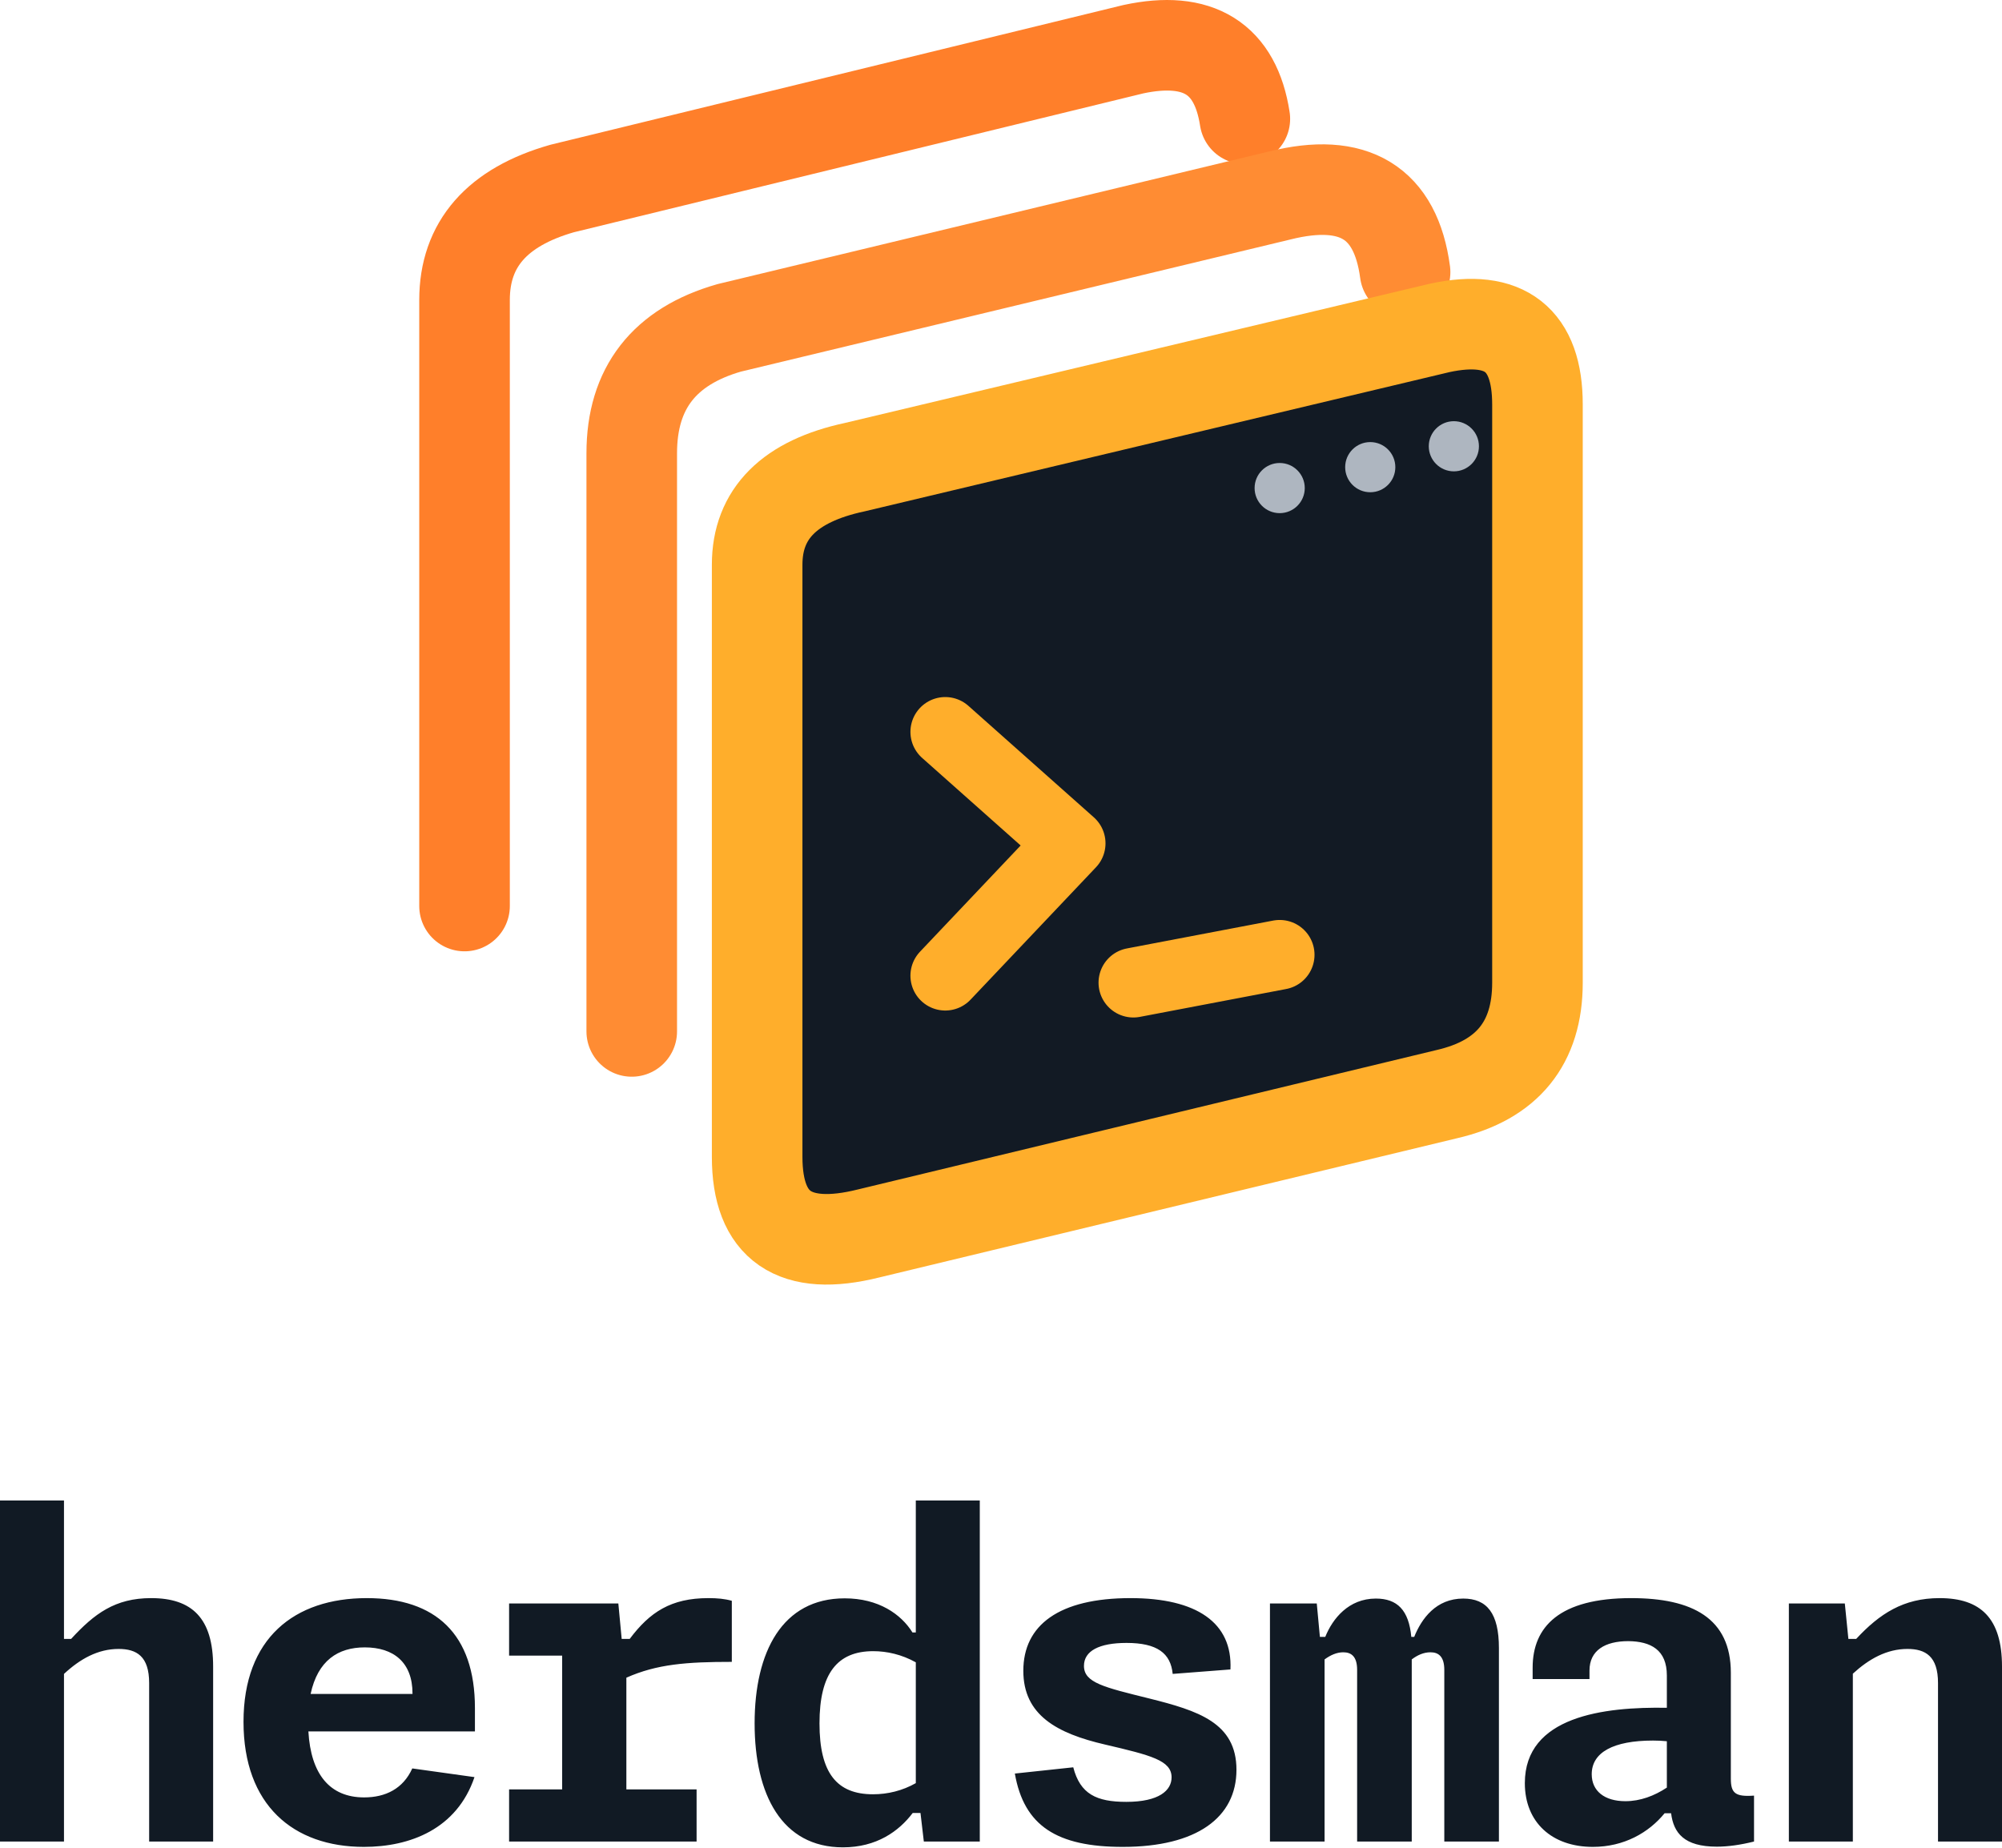
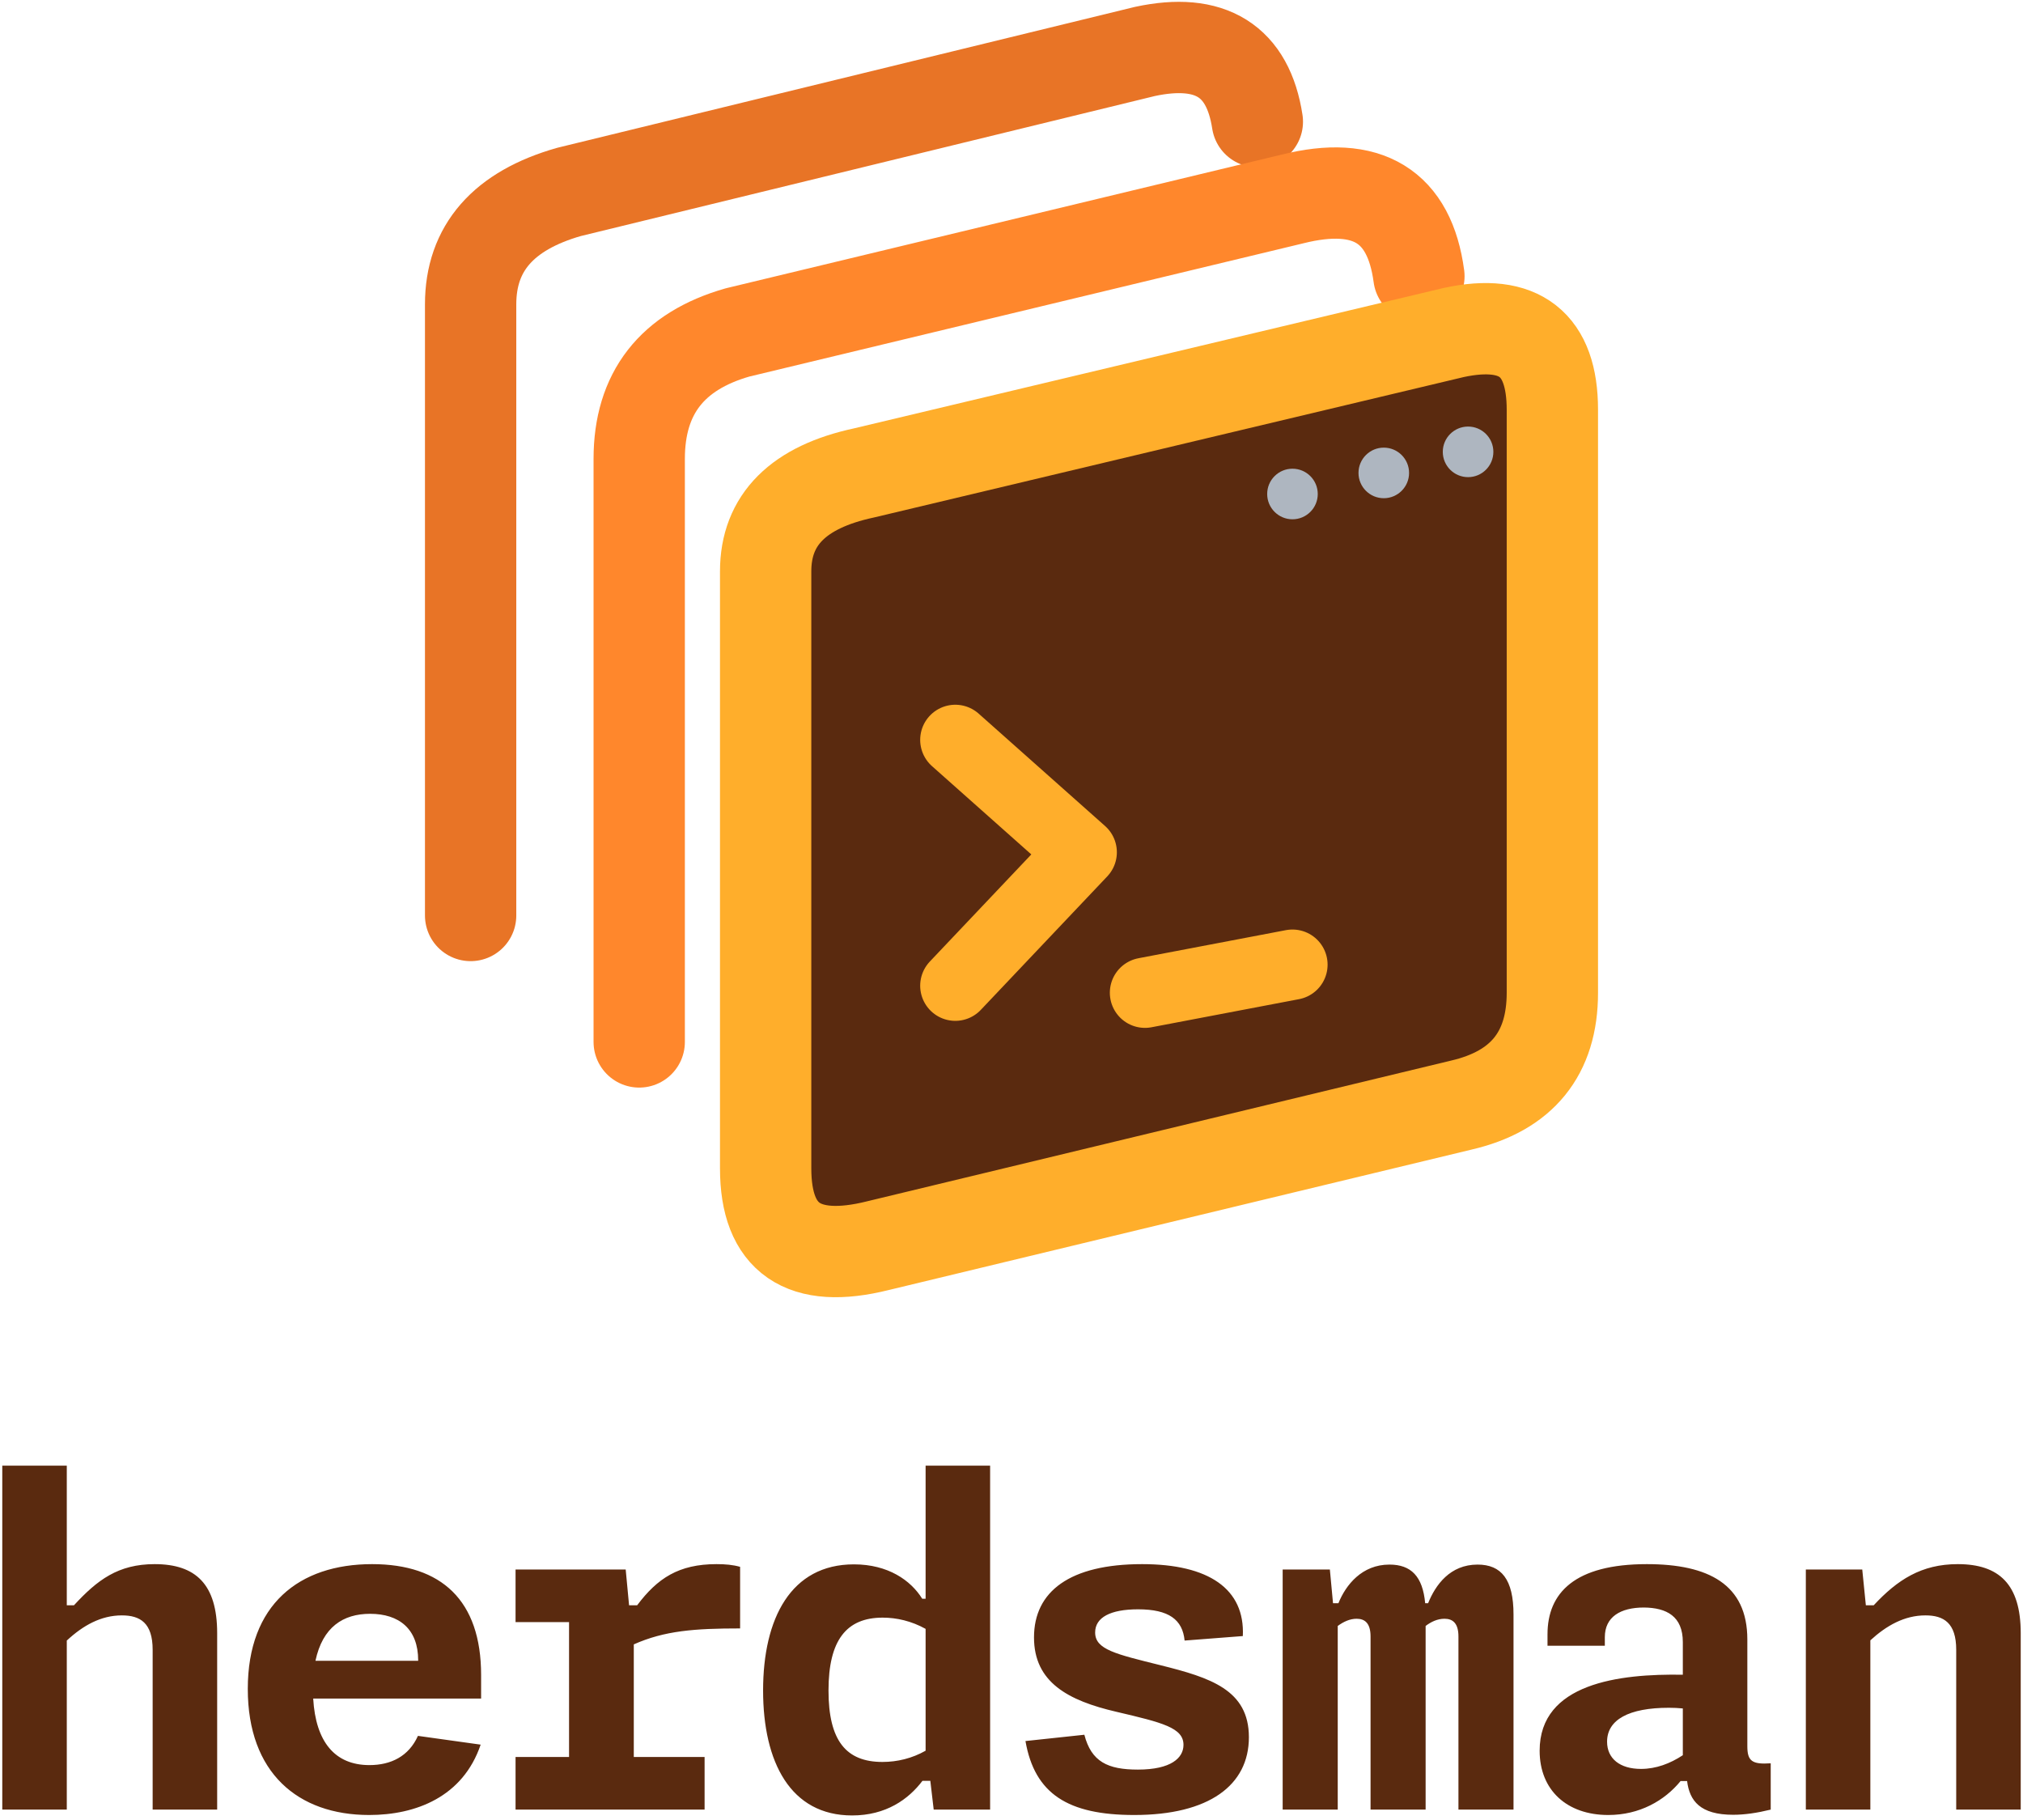
- <svg xmlns="http://www.w3.org/2000/svg" width="287.352" height="265.188" viewBox="0 0 287.352 265.188" version="1.1" id="svg39" xml:space="preserve">
+ <svg xmlns="http://www.w3.org/2000/svg" width="288" height="259" viewBox="606 547 288 259" version="1.1" id="svg39" xml:space="preserve">
  <defs id="defs39" />
-   <g id="g1" transform="translate(-539.3242,-547.2709)">
-     <g transform="translate(570,535.3335)" id="g25">
-       <g fill="none" stroke-linejoin="round" stroke-linecap="round" id="g24">
-         <path d="M 36,142 V 55 Q 36,43 50,39 l 82,-20 q 14,-3 16,10" stroke="#ff7f2a" stroke-width="13" id="path20" />
-         <path d="M 60,160 V 77 Q 60,63 74,59 l 79,-19 q 16,-4 18,11" stroke="#ff8c33" stroke-width="13" id="path21" />
-         <path d="M 78,93 Q 78,82 92,79 l 84,-20 q 14,-3 14,11 v 83 q 0,13 -13,16 l -83,20 q -16,4 -16,-11 z" fill="#121a24" stroke="#ffae2b" stroke-width="13" id="path22" />
-         <path id="circle22" style="fill:#aeb6c0" d="M 156.6,82 A 3.6,3.6 0 0 1 153,85.6 3.6,3.6 0 0 1 149.4,82 3.6,3.6 0 0 1 153,78.4 3.6,3.6 0 0 1 156.6,82 Z" />
-         <path id="circle23" style="fill:#aeb6c0" d="M 169.6,79 A 3.6,3.6 0 0 1 166,82.6 3.6,3.6 0 0 1 162.4,79 3.6,3.6 0 0 1 166,75.4 3.6,3.6 0 0 1 169.6,79 Z" />
-         <path id="circle24" style="fill:#aeb6c0" d="M 181.6,76 A 3.6,3.6 0 0 1 178,79.6 3.6,3.6 0 0 1 174.4,76 3.6,3.6 0 0 1 178,72.4 3.6,3.6 0 0 1 181.6,76 Z" />
-         <path d="m 105,117 18,16 -18,19 m 27,1 21,-4" stroke="#ffae2b" stroke-width="10" id="path24" />
-       </g>
+   <g transform="translate(636.9997,535.3227)" id="g25">
+     <g fill="none" stroke-linejoin="round" stroke-linecap="round" id="g24">
+       <path d="M 36,142 V 55 Q 36,43 50,39 l 82,-20 q 14,-3 16,10" stroke="#ff7f2a" stroke-width="13" id="path20" style="fill:none;fill-opacity:1;stroke:#e87426;stroke-opacity:1" />
+       <path d="M 60,160 V 77 Q 60,63 74,59 l 79,-19 q 16,-4 18,11" stroke="#ff872c" stroke-width="13" id="path21" />
+       <path d="M 78,93 Q 78,82 92,79 l 84,-20 q 14,-3 14,11 v 83 q 0,13 -13,16 l -83,20 q -16,4 -16,-11 z" fill="#121a24" stroke="#ffae2b" stroke-width="13" id="path22" style="fill:#5a2a0f;fill-opacity:1" />
+       <path id="circle22" style="fill:#aeb6c0" d="M 156.6,82 A 3.6,3.6 0 0 1 153,85.6 3.6,3.6 0 0 1 149.4,82 3.6,3.6 0 0 1 153,78.4 3.6,3.6 0 0 1 156.6,82 Z" />
+       <path id="circle23" style="fill:#aeb6c0" d="M 169.6,79 A 3.6,3.6 0 0 1 166,82.6 3.6,3.6 0 0 1 162.4,79 3.6,3.6 0 0 1 166,75.4 3.6,3.6 0 0 1 169.6,79 Z" />
+       <path id="circle24" style="fill:#aeb6c0" d="M 181.6,76 A 3.6,3.6 0 0 1 178,79.6 3.6,3.6 0 0 1 174.4,76 3.6,3.6 0 0 1 178,72.4 3.6,3.6 0 0 1 181.6,76 Z" />
+       <path d="m 105,117 18,16 -18,19 m 27,1 21,-4" stroke="#ffae2b" stroke-width="10" id="path24" />
    </g>
-     <path d="m 548.508,811.627 v -24.064 c 2.304,-2.144 4.864,-3.584 7.84,-3.584 2.592,0 4.384,1.056 4.384,4.896 v 22.752 h 9.184 v -25.12 c 0,-6.944 -3.04,-9.824 -8.896,-9.824 -5.184,0 -8.16,2.24 -11.488,5.856 h -1.024 v -19.872 h -9.184 v 48.96 z m 25.768,-17.184 c 0,11.936 7.136,17.952 17.28,17.952 6.624,0 13.344,-2.56 15.872,-10.016 l -8.928,-1.248 c -1.312,2.912 -3.84,4.16 -6.912,4.16 -4.928,0 -7.648,-3.328 -8,-9.472 h 23.904 v -3.36 c 0,-10.624 -5.664,-15.776 -15.52,-15.776 -10.4,0 -17.696,5.76 -17.696,17.76 z m 9.632,-4 c 1.024,-4.8 3.936,-6.688 7.776,-6.688 4.128,0 6.848,2.144 6.848,6.624 v 0.064 z m 44.168,-12.992 h -15.68 v 7.488 h 7.616 v 19.2 h -7.616 v 7.488 h 26.912 v -7.488 h -10.08 v -16.032 c 4.384,-1.952 8.672,-2.272 15.136,-2.272 v -8.768 c -1.024,-0.288 -2.08,-0.384 -3.36,-0.384 -5.376,0 -8.416,2.016 -11.296,5.856 h -1.152 z m 19.56,17.216 c 0,10.208 3.904,17.792 12.672,17.792 4.832,0 8.032,-2.304 10.016,-4.928 h 1.12 l 0.48,4.096 h 8.032 v -48.96 h -9.184 v 18.944 h -0.48 c -1.632,-2.624 -4.864,-4.896 -9.728,-4.896 -8.96,0 -12.928,7.68 -12.928,17.952 z m 9.312,0 c 0,-7.168 2.56,-10.368 7.712,-10.368 1.984,0 4.096,0.48 6.112,1.6 v 17.344 c -1.92,1.088 -4.032,1.6 -6.144,1.6 -5.184,0 -7.68,-3.04 -7.68,-10.176 z m 44.648,-17.984 c -10.272,0 -15.392,3.872 -15.392,10.432 0,6.368 4.832,8.992 11.744,10.592 6.56,1.536 9.536,2.272 9.536,4.704 0,1.856 -1.76,3.52 -6.496,3.52 -4.288,0 -6.624,-1.12 -7.616,-4.96 l -8.384,0.896 c 1.312,7.52 6.048,10.528 15.488,10.528 10.624,0 16.32,-4.224 16.32,-11.072 0,-6.752 -5.504,-8.48 -12.544,-10.24 -6.432,-1.6 -9.344,-2.24 -9.344,-4.672 0,-2.144 2.176,-3.296 6.112,-3.296 4.384,0 6.336,1.472 6.624,4.448 l 8.288,-0.64 c 0.32,-6.72 -4.864,-10.24 -14.336,-10.24 z m 40.36,34.944 v -26.144 c 0.8,-0.608 1.696,-1.024 2.688,-1.024 1.152,0 1.984,0.608 1.984,2.528 v 24.64 h 7.84 v -27.776 c 0,-4.992 -1.728,-7.104 -5.12,-7.104 -3.904,0 -5.984,2.88 -7.04,5.504 h -0.416 c -0.352,-3.84 -2.016,-5.504 -5.088,-5.504 -3.904,0 -6.208,2.88 -7.264,5.504 h -0.768 l -0.448,-4.8 h -6.72 v 34.176 h 7.84 v -26.144 c 0.832,-0.608 1.728,-1.024 2.688,-1.024 1.152,0 1.984,0.608 1.984,2.528 v 24.64 z m 31.496,-34.944 c -10.272,0 -14.144,4.096 -14.144,9.984 v 1.632 h 8.16 v -1.216 c 0,-2.88 2.208,-4.224 5.568,-4.224 3.232,0.032 5.536,1.248 5.536,4.928 v 4.64 c -9.056,-0.16 -20.384,1.216 -20.384,10.816 0,5.632 3.904,9.152 9.76,9.152 4.48,0 8.032,-2.048 10.304,-4.832 h 0.928 c 0.352,2.816 1.856,4.8 6.56,4.8 1.632,0 3.392,-0.256 5.344,-0.736 v -6.592 c -2.688,0.192 -3.328,-0.352 -3.328,-2.432 v -15.2 c 0,-7.84 -5.536,-10.72 -14.304,-10.72 z m -5.664,25.28 c 0,-3.136 3.104,-4.832 8.8,-4.832 0.704,0 1.344,0.032 1.984,0.096 v 6.656 c -1.792,1.184 -3.808,1.952 -5.952,1.952 -3.008,0 -4.832,-1.472 -4.832,-3.872 z m 58.888,9.664 v -25.12 c 0,-6.944 -3.072,-9.824 -8.96,-9.824 -5.184,0 -8.608,2.24 -11.968,5.856 h -1.12 l -0.512,-5.088 h -8.032 v 34.176 h 9.184 v -24.096 c 2.304,-2.112 4.864,-3.552 7.84,-3.552 2.592,0 4.384,1.056 4.384,4.896 v 22.752 z" id="text25" style="font-weight:700;font-size:64px;font-family:'Monaspace Neon', MonaspaceNeon, 'DejaVu Sans Mono', monospace;letter-spacing:-3;fill:#111a24" aria-label="herdsman" />
  </g>
+   <path d="m 615.508,804.605 v -24.064 c 2.304,-2.144 4.864,-3.584 7.84,-3.584 2.592,0 4.384,1.056 4.384,4.896 v 22.752 h 9.184 v -25.12 c 0,-6.944 -3.04,-9.824 -8.896,-9.824 -5.184,0 -8.16,2.24 -11.488,5.856 h -1.024 v -19.872 h -9.184 v 48.96 z m 25.768,-17.184 c 0,11.936 7.136,17.952 17.28,17.952 6.624,0 13.344,-2.56 15.872,-10.016 l -8.928,-1.248 c -1.312,2.912 -3.84,4.16 -6.912,4.16 -4.928,0 -7.648,-3.328 -8,-9.472 h 23.904 v -3.36 c 0,-10.624 -5.664,-15.776 -15.52,-15.776 -10.4,0 -17.696,5.76 -17.696,17.76 z m 9.632,-4 c 1.024,-4.8 3.936,-6.688 7.776,-6.688 4.128,0 6.848,2.144 6.848,6.624 v 0.064 z m 44.168,-12.992 h -15.68 v 7.488 h 7.616 v 19.2 h -7.616 v 7.488 h 26.912 v -7.488 h -10.08 v -16.032 c 4.384,-1.952 8.672,-2.272 15.136,-2.272 v -8.768 c -1.024,-0.288 -2.08,-0.384 -3.36,-0.384 -5.376,0 -8.416,2.016 -11.296,5.856 h -1.152 z m 19.56,17.216 c 0,10.208 3.904,17.792 12.672,17.792 4.832,0 8.032,-2.304 10.016,-4.928 h 1.12 l 0.48,4.096 h 8.032 v -48.96 h -9.184 v 18.944 h -0.48 c -1.632,-2.624 -4.864,-4.896 -9.728,-4.896 -8.96,0 -12.928,7.68 -12.928,17.952 z m 9.312,0 c 0,-7.168 2.56,-10.368 7.712,-10.368 1.984,0 4.096,0.48 6.112,1.6 v 17.344 c -1.92,1.088 -4.032,1.6 -6.144,1.6 -5.184,0 -7.68,-3.04 -7.68,-10.176 z m 44.648,-17.984 c -10.272,0 -15.392,3.872 -15.392,10.432 0,6.368 4.832,8.992 11.744,10.592 6.56,1.536 9.536,2.272 9.536,4.704 0,1.856 -1.76,3.52 -6.496,3.52 -4.288,0 -6.624,-1.12 -7.616,-4.96 l -8.384,0.896 c 1.312,7.52 6.048,10.528 15.488,10.528 10.624,0 16.32,-4.224 16.32,-11.072 0,-6.752 -5.504,-8.48 -12.544,-10.24 -6.432,-1.6 -9.344,-2.24 -9.344,-4.672 0,-2.144 2.176,-3.296 6.112,-3.296 4.384,0 6.336,1.472 6.624,4.448 l 8.288,-0.64 c 0.32,-6.72 -4.864,-10.24 -14.336,-10.24 z m 40.36,34.944 v -26.144 c 0.8,-0.608 1.696,-1.024 2.688,-1.024 1.152,0 1.984,0.608 1.984,2.528 v 24.64 h 7.84 v -27.776 c 0,-4.992 -1.728,-7.104 -5.12,-7.104 -3.904,0 -5.984,2.88 -7.04,5.504 h -0.416 c -0.352,-3.84 -2.016,-5.504 -5.088,-5.504 -3.904,0 -6.208,2.88 -7.264,5.504 h -0.768 l -0.448,-4.8 h -6.72 v 34.176 h 7.84 v -26.144 c 0.832,-0.608 1.728,-1.024 2.688,-1.024 1.152,0 1.984,0.608 1.984,2.528 v 24.64 z m 31.496,-34.944 c -10.272,0 -14.144,4.096 -14.144,9.984 v 1.632 h 8.16 v -1.216 c 0,-2.88 2.208,-4.224 5.568,-4.224 3.232,0.032 5.536,1.248 5.536,4.928 v 4.64 c -9.056,-0.16 -20.384,1.216 -20.384,10.816 0,5.632 3.904,9.152 9.76,9.152 4.48,0 8.032,-2.048 10.304,-4.832 h 0.928 c 0.352,2.816 1.856,4.8 6.56,4.8 1.632,0 3.392,-0.256 5.344,-0.736 v -6.592 c -2.688,0.192 -3.328,-0.352 -3.328,-2.432 v -15.2 c 0,-7.84 -5.536,-10.72 -14.304,-10.72 z m -5.664,25.28 c 0,-3.136 3.104,-4.832 8.8,-4.832 0.704,0 1.344,0.032 1.984,0.096 v 6.656 c -1.792,1.184 -3.808,1.952 -5.952,1.952 -3.008,0 -4.832,-1.472 -4.832,-3.872 z m 58.888,9.664 v -25.12 c 0,-6.944 -3.072,-9.824 -8.96,-9.824 -5.184,0 -8.608,2.24 -11.968,5.856 h -1.12 l -0.512,-5.088 h -8.032 v 34.176 h 9.184 v -24.096 c 2.304,-2.112 4.864,-3.552 7.84,-3.552 2.592,0 4.384,1.056 4.384,4.896 v 22.752 z" id="text25" style="font-weight:700;font-size:64px;font-family:'Monaspace Neon', MonaspaceNeon, 'DejaVu Sans Mono', monospace;letter-spacing:-3;fill:#5a2a0f" aria-label="herdsman" />
</svg>
